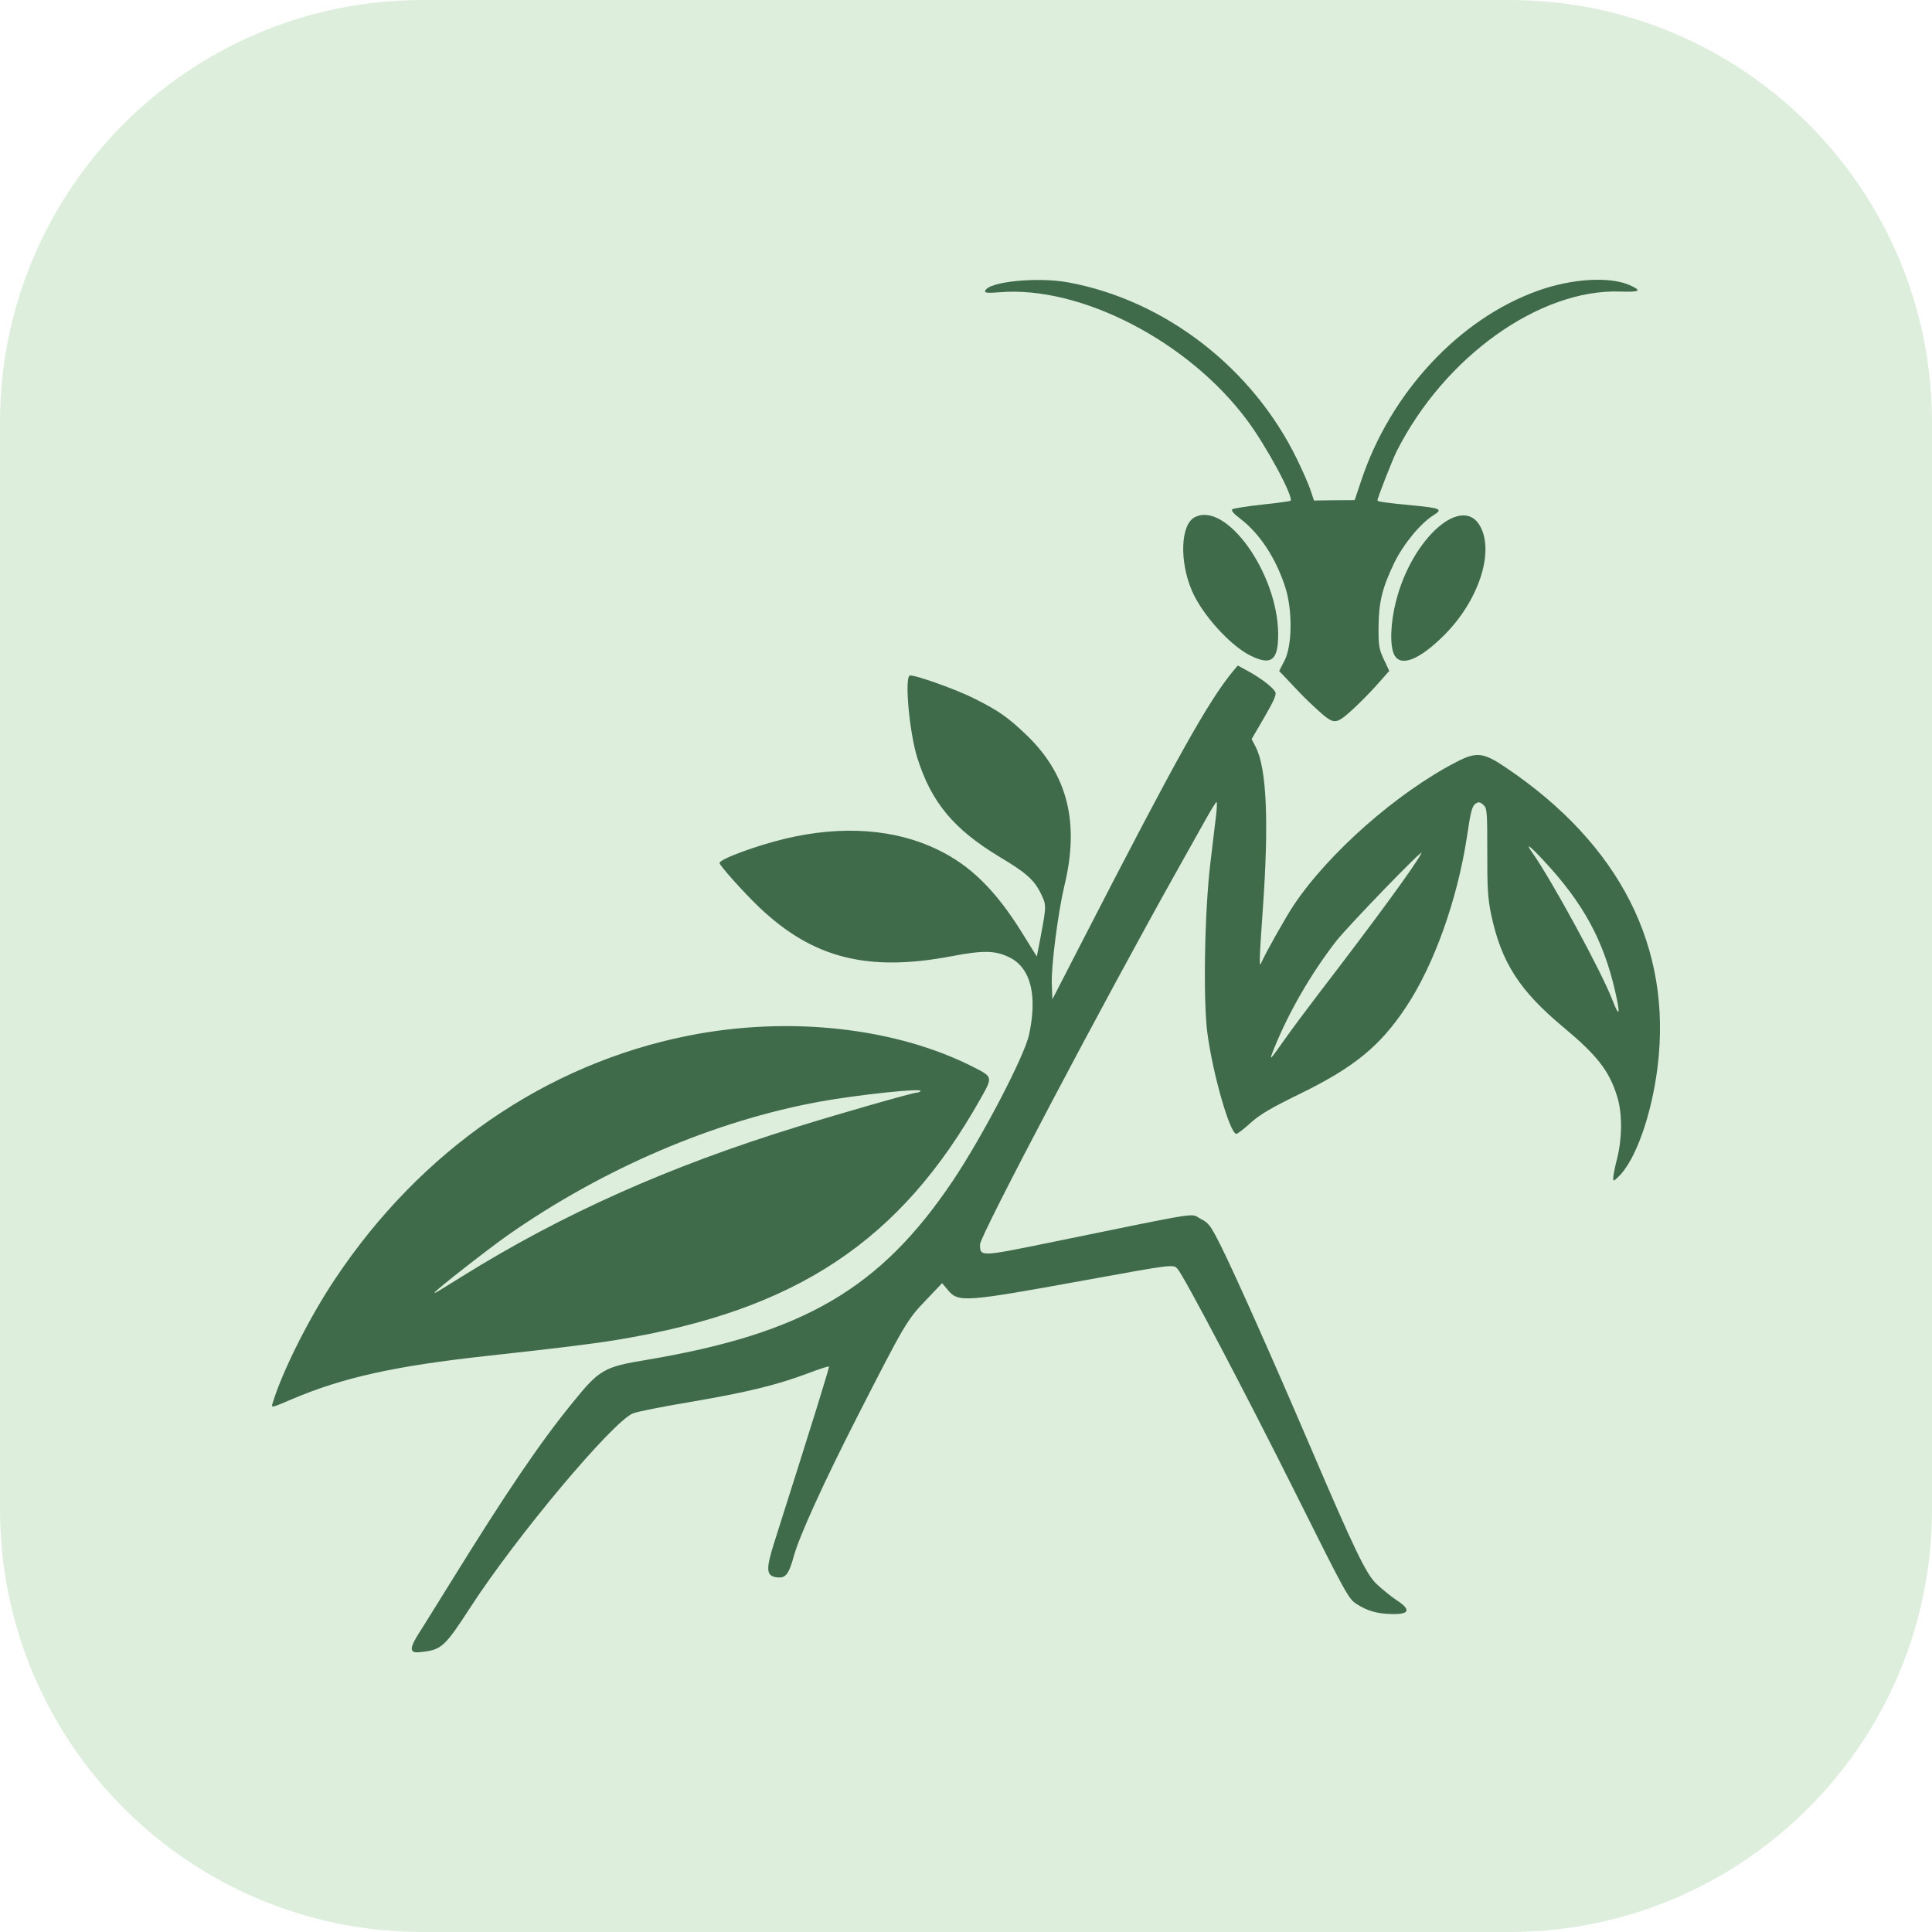
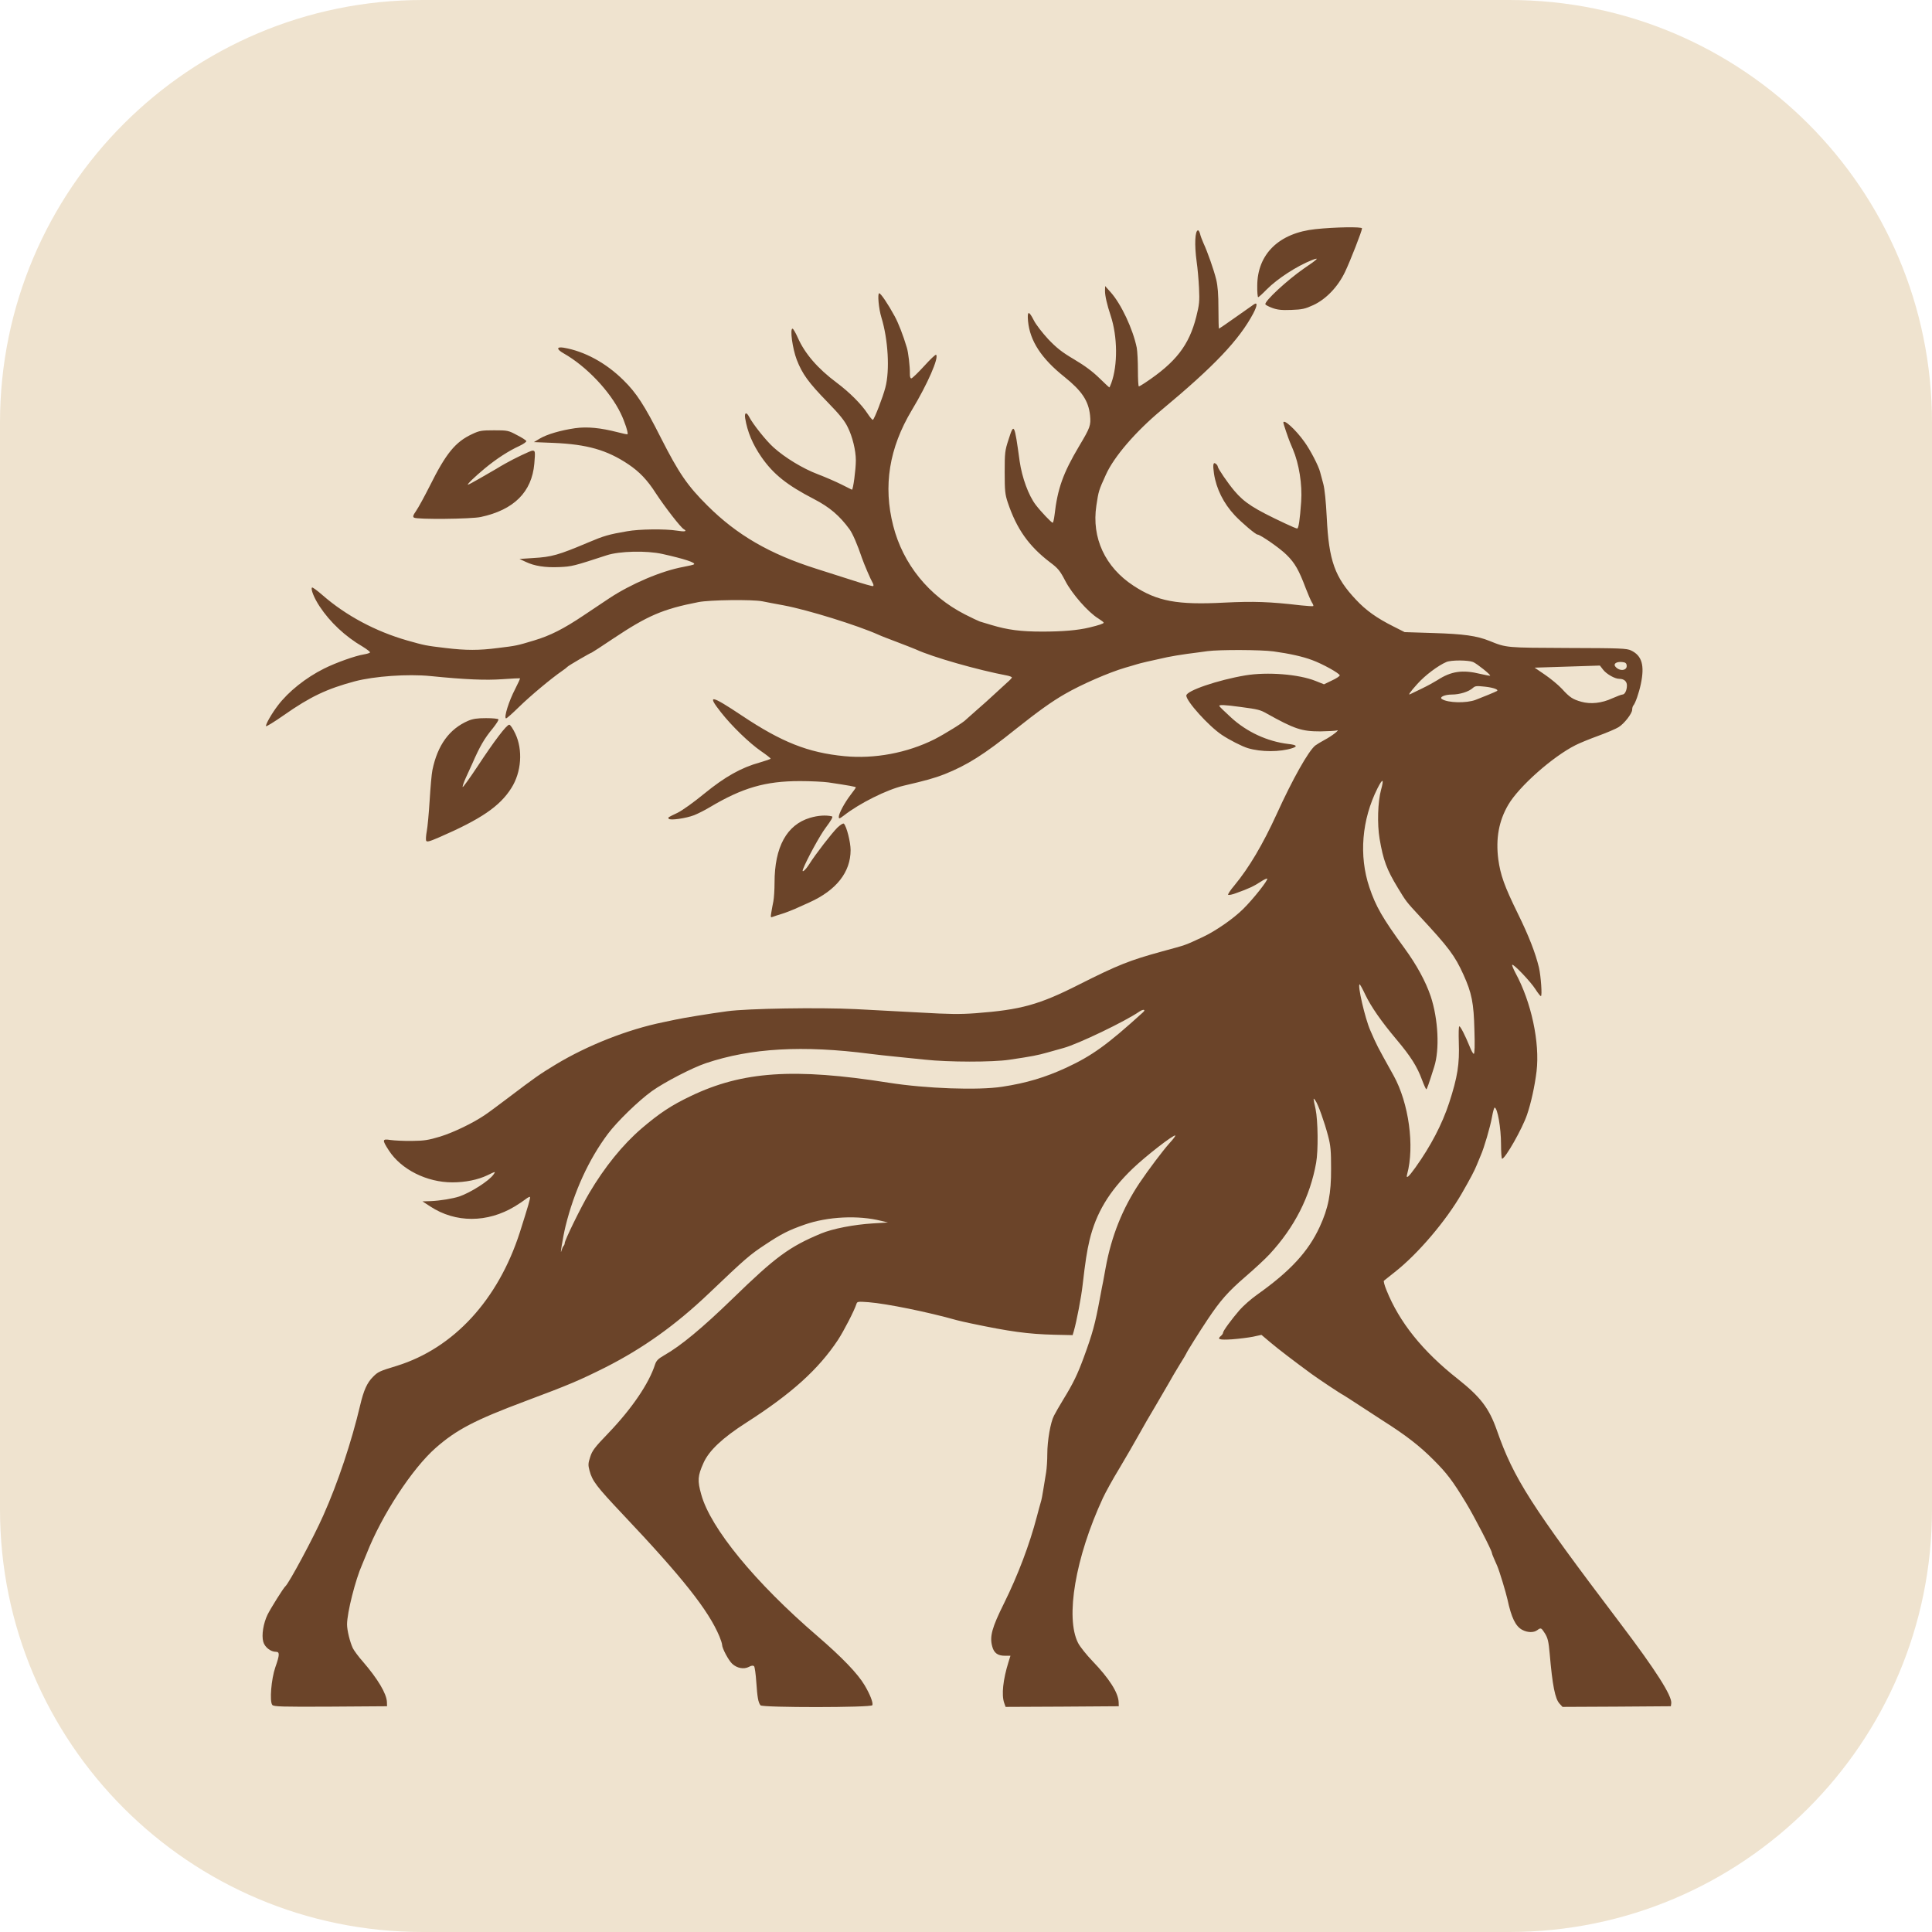
<svg xmlns="http://www.w3.org/2000/svg" viewBox="0 0 512 512">
-   <rect width="512" height="512" rx="112" fill="#DDEEDD" />
-   <path transform="translate(72 72) scale(3.68)" fill="#3F6B4A" fill-rule="evenodd" d="M10.10 99.24C10.04 99.09 10.19 98.72 10.47 98.26C10.73 97.86 11.81 96.12 12.87 94.41C16.93 87.85 19.31 84.34 21.69 81.42C23.61 79.05 23.93 78.87 27.02 78.36C38.31 76.46 43.84 73.23 49.05 65.47C51.17 62.31 54.20 56.51 54.54 54.95C55.15 52.13 54.67 50.17 53.17 49.40C52.15 48.88 51.27 48.85 48.94 49.30C42.92 50.44 38.98 49.44 35.14 45.80C34.06 44.78 32.25 42.76 32.25 42.58C32.25 42.31 34.92 41.32 36.99 40.83C41.11 39.85 44.93 40.13 48.02 41.65C50.33 42.78 52.11 44.53 53.97 47.50L55.10 49.32L55.35 48.03C55.80 45.63 55.80 45.62 55.39 44.78C54.91 43.80 54.33 43.28 52.43 42.15C49.11 40.15 47.50 38.21 46.49 35.00C45.93 33.21 45.57 29.32 45.94 29.09C46.15 28.96 49.29 30.07 50.64 30.76C52.37 31.63 53.01 32.08 54.34 33.35C57.31 36.19 58.19 39.66 57.09 44.20C56.63 46.13 56.12 50.05 56.18 51.34L56.22 52.40L58.33 48.30C65.19 34.96 67.40 31.01 69.22 28.78L69.57 28.36L70.32 28.77C71.24 29.27 72.09 29.93 72.27 30.26C72.37 30.45 72.19 30.87 71.49 32.08L70.57 33.66L70.87 34.24C71.66 35.79 71.82 39.69 71.37 45.97C71.25 47.64 71.15 49.23 71.16 49.50C71.16 49.99 71.17 49.99 71.32 49.65C71.64 48.94 73.05 46.44 73.60 45.62C76.11 41.86 81.04 37.52 85.29 35.32C86.75 34.56 87.25 34.61 88.85 35.69C97.10 41.24 100.87 48.67 99.80 57.29C99.37 60.77 98.19 64.05 96.97 65.19C96.62 65.52 96.61 65.52 96.61 65.25C96.61 65.10 96.73 64.47 96.89 63.86C97.26 62.39 97.27 60.59 96.89 59.39C96.32 57.55 95.46 56.45 93.07 54.45C89.84 51.77 88.54 49.73 87.81 46.25C87.58 45.14 87.53 44.36 87.54 41.78C87.54 38.82 87.52 38.63 87.25 38.39C87.04 38.20 86.91 38.17 86.74 38.28C86.45 38.46 86.36 38.76 86.08 40.66C85.39 45.21 83.71 49.92 81.68 52.97C79.82 55.77 77.95 57.30 74.04 59.21C71.93 60.24 71.17 60.69 70.48 61.31C70.01 61.74 69.55 62.09 69.47 62.09C69.01 62.09 67.77 57.78 67.38 54.81C67.07 52.43 67.18 46.04 67.60 42.57C67.76 41.21 67.95 39.67 68.01 39.14C68.07 38.62 68.09 38.19 68.04 38.19C68.00 38.19 67.65 38.75 67.27 39.43C66.89 40.11 66.01 41.68 65.31 42.93C59.97 52.44 51.01 69.42 51.01 70.05C51.01 70.94 51.02 70.94 55.87 69.95C67.42 67.59 66.09 67.80 66.90 68.21C67.49 68.51 67.60 68.65 68.42 70.29C69.48 72.44 72.10 78.32 74.78 84.58C77.94 91.97 78.80 93.76 79.54 94.48C79.94 94.86 80.59 95.39 80.98 95.65C82.04 96.34 81.97 96.68 80.76 96.67C79.64 96.66 78.90 96.45 78.12 95.94C77.55 95.58 77.34 95.19 73.78 88.06C70.21 80.91 65.71 72.35 65.24 71.82C64.93 71.47 64.99 71.46 58.57 72.63C49.88 74.21 49.44 74.24 48.69 73.33L48.28 72.84L47.09 74.09C45.76 75.48 45.59 75.76 42.19 82.42C39.74 87.22 37.99 91.07 37.60 92.50C37.25 93.78 37.02 94.09 36.43 94.03C35.60 93.95 35.56 93.50 36.20 91.49C39.07 82.45 40.18 78.89 40.13 78.84C40.10 78.81 39.41 79.03 38.60 79.34C36.36 80.18 34.22 80.70 30.18 81.39C28.15 81.73 26.28 82.10 26.01 82.22C24.53 82.84 17.60 91.10 14.30 96.20C12.50 98.98 12.23 99.23 10.89 99.39C10.32 99.46 10.17 99.43 10.10 99.24ZM0.08 81.44C0.79 79.13 2.71 75.32 4.55 72.56C10.74 63.27 19.73 57.07 29.99 55.02C37.27 53.57 44.99 54.43 50.62 57.32C51.92 57.99 51.93 58.00 51.05 59.55C45.28 69.83 37.75 74.82 24.82 76.93C23.13 77.21 20.62 77.52 15.49 78.08C8.85 78.81 5.15 79.63 1.47 81.19C-0.07 81.85 -0.05 81.85 0.08 81.44ZM13.72 72.35C20.91 67.87 28.58 64.44 37.75 61.61C40.99 60.60 46.18 59.12 46.45 59.12C46.56 59.12 46.69 59.07 46.73 59.00C46.87 58.78 42.21 59.27 39.46 59.77C31.86 61.16 23.90 64.57 17.04 69.36C15.64 70.34 11.74 73.39 11.74 73.51C11.74 73.58 11.69 73.61 13.72 72.35ZM72.99 55.23C73.48 54.53 74.60 53.04 75.46 51.91C79.53 46.61 82.36 42.74 82.80 41.87C83.04 41.40 77.52 47.11 76.64 48.23C74.87 50.52 73.27 53.27 72.21 55.88C71.79 56.93 71.80 56.91 72.99 55.23ZM96.74 51.79C95.90 48.13 94.42 45.43 91.62 42.43C90.56 41.29 90.24 41.07 90.79 41.85C92.18 43.82 95.77 50.41 96.55 52.45C97.07 53.79 97.14 53.52 96.74 51.79ZM75.43 31.66C74.98 31.26 74.30 30.61 73.93 30.21C73.56 29.81 73.09 29.33 72.90 29.12L72.55 28.76L72.94 28.00C73.49 26.94 73.52 24.42 73.01 22.78C72.35 20.69 71.18 18.89 69.79 17.82C69.22 17.38 69.06 17.18 69.20 17.10C69.31 17.04 70.27 16.89 71.35 16.77C72.42 16.66 73.33 16.53 73.37 16.50C73.62 16.25 71.63 12.55 70.23 10.68C66.01 5.01 58.26 1.00 52.43 1.48C51.56 1.55 51.33 1.53 51.38 1.38C51.59 0.72 55.12 0.36 57.36 0.77C64.32 2.05 70.64 6.93 73.83 13.49C74.22 14.28 74.65 15.27 74.80 15.70L75.06 16.48L76.53 16.46L77.99 16.45L78.46 15.05C80.55 8.74 85.51 3.40 91.16 1.38C93.63 0.49 96.34 0.33 97.80 0.97C98.70 1.37 98.54 1.48 97.12 1.43C91.30 1.23 84.45 6.13 81.01 12.94C80.70 13.57 79.63 16.29 79.63 16.47C79.63 16.56 80.19 16.64 82.17 16.83C84.17 17.02 84.36 17.11 83.69 17.52C82.73 18.12 81.51 19.60 80.84 20.97C79.97 22.78 79.72 23.81 79.71 25.60C79.70 26.93 79.74 27.17 80.09 27.92L80.48 28.75L79.78 29.54C78.94 30.51 77.57 31.84 77.09 32.16C76.55 32.52 76.30 32.45 75.43 31.66ZM70.47 27.64C69.02 26.92 66.99 24.67 66.27 22.98C65.36 20.86 65.45 18.23 66.46 17.69C68.70 16.49 72.42 21.66 72.48 26.03C72.50 28.00 72.00 28.40 70.47 27.64ZM80.84 27.59C80.51 26.95 80.56 25.30 80.97 23.72C82.12 19.16 85.80 15.95 87.06 18.39C88.04 20.29 86.88 23.73 84.44 26.17C82.65 27.96 81.30 28.49 80.84 27.59Z" />
+   <rect width="512" height="512" rx="112" fill="#EFE3CF" />
+   <path transform="translate(-10.20 3.35) scale(0.34752)" fill="#6B4429" fill-rule="evenodd" d="M237.0 1290.5C234.8 1287.9 236.2 1270.8 239.3 1261.8C242.7 1252.2 242.7 1250.0 239.8 1250.0C235.7 1250.0 231.2 1246.4 230.1 1242.3C228.7 1237.2 230.2 1228.2 233.4 1221.6C235.8 1216.8 245.6 1201.1 247.0 1200.0C249.7 1197.7 268.6 1162.6 275.9 1146.0C287.0 1121.2 297.5 1089.6 304.0 1062.0C306.7 1050.5 309.3 1044.8 313.8 1040.3C317.6 1036.5 318.5 1036.0 332.0 1031.9C375.4 1018.4 409.2 981.6 425.8 930.0C432.2 909.8 434.0 903.7 433.5 903.1C433.2 902.9 431.7 903.6 430.2 904.8C428.7 906.0 425.0 908.5 422.0 910.3C401.0 923.0 376.7 923.0 357.5 910.4L351.5 906.5L358.0 906.3C365.0 906.0 374.6 904.4 379.5 902.8C388.3 899.8 402.4 890.8 405.7 886.0C407.5 883.5 407.4 883.5 401.0 886.6C393.9 890.0 384.3 892.0 374.3 892.0C354.8 892.0 335.3 882.2 325.9 867.7C320.6 859.5 320.7 858.7 327.2 859.7C330.1 860.1 337.5 860.5 343.5 860.4C352.9 860.3 356.0 859.8 365.0 857.1C375.3 853.9 390.0 846.8 399.0 840.7C401.5 839.1 409.5 833.1 416.8 827.6C437.9 811.6 440.8 809.6 453.0 802.2C477.1 787.6 508.0 775.4 535.0 769.9C538.0 769.3 542.3 768.4 544.5 767.9C549.9 766.7 569.9 763.4 584.0 761.5C599.2 759.4 653.8 758.5 682.0 759.9C693.8 760.5 715.9 761.7 731.0 762.5C753.4 763.8 761.3 763.9 773.5 763.0C807.8 760.4 821.8 756.6 852.5 741.0C881.9 726.2 890.7 722.7 915.5 715.9C934.9 710.6 932.1 711.6 946.6 704.9C956.4 700.3 970.0 690.9 977.5 683.4C985.1 675.9 996.6 661.3 995.7 660.4C995.4 660.1 993.2 661.1 990.8 662.7C985.6 666.1 981.7 668.0 971.8 671.5C969.3 672.5 966.6 673.0 966.0 672.8C965.3 672.6 967.5 669.3 970.8 665.4C981.8 652.1 992.3 634.4 1003.0 611.0C1015.1 584.4 1027.0 563.3 1032.3 558.9C1033.5 558.0 1036.8 556.0 1039.6 554.5C1045.1 551.6 1051.7 546.4 1048.7 547.4C1047.7 547.7 1042.1 548.0 1036.2 548.1C1021.9 548.1 1016.5 546.3 995.0 534.3C990.4 531.7 988.5 531.2 975.6 529.5C963.2 527.8 958.7 527.6 959.2 528.8C959.4 529.3 963.3 533.1 967.9 537.3C980.0 548.5 995.8 555.8 1011.8 557.7C1018.2 558.4 1019.1 559.5 1014.8 560.9C1005.4 563.9 991.1 563.9 981.0 560.9C976.6 559.6 966.8 554.6 961.0 550.7C950.9 543.9 934.0 525.1 934.0 520.8C934.0 517.1 958.2 508.9 979.0 505.4C995.9 502.6 1019.7 504.5 1032.5 509.6L1039.0 512.2L1045.0 509.3C1048.3 507.8 1051.0 506.0 1051.0 505.4C1051.0 503.9 1037.9 496.6 1029.9 493.7C1022.7 491.0 1012.8 488.8 1000.5 487.1C990.8 485.8 959.4 485.7 950.2 486.9C946.5 487.4 939.5 488.4 934.5 489.0C929.5 489.7 922.8 490.8 919.5 491.5C906.9 494.2 898.4 496.2 896.0 497.0C894.6 497.4 890.8 498.6 887.5 499.5C874.9 503.2 854.2 512.2 841.4 519.6C831.3 525.4 821.0 532.8 804.0 546.3C779.6 565.9 766.8 573.9 749.5 580.8C742.0 583.7 735.7 585.5 718.5 589.5C705.7 592.5 684.8 602.9 672.8 612.3C669.5 614.8 669.0 614.9 669.0 613.3C669.0 610.7 673.4 602.5 678.0 596.5C680.2 593.7 682.0 591.1 682.0 590.8C682.0 590.3 676.4 589.3 661.0 587.0C657.4 586.5 647.7 586.0 639.4 586.0C613.0 586.0 595.5 591.1 570.5 606.0C567.2 608.0 561.9 610.7 558.7 612.0C552.5 614.4 540.2 616.2 539.3 614.7C538.7 613.6 538.3 613.9 546.0 610.2C549.7 608.4 558.6 602.0 566.5 595.5C582.2 582.7 594.6 575.7 608.8 571.8C613.3 570.5 617.0 569.2 617.0 568.9C617.0 568.5 613.7 565.9 609.6 563.1C600.8 557.0 587.5 544.2 579.1 533.5C568.2 519.7 571.3 520.2 595.0 536.0C625.4 556.3 645.5 564.3 673.3 567.0C696.2 569.2 721.0 564.6 742.0 554.1C749.6 550.2 764.4 541.1 766.0 539.1C766.3 538.8 769.9 535.6 774.0 532.0C778.1 528.5 784.2 523.0 787.5 519.9C790.8 516.8 795.2 512.8 797.2 511.0C799.3 509.2 801.0 507.4 801.0 507.0C801.0 506.6 799.5 506.0 797.8 505.6C774.9 501.3 740.3 491.4 727.8 485.6C726.0 484.8 719.5 482.3 713.5 480.0C707.5 477.7 701.1 475.3 699.5 474.5C683.2 467.2 645.6 455.5 627.0 452.0C620.7 450.8 613.3 449.5 610.7 448.9C603.0 447.4 570.6 447.8 562.0 449.5C534.8 454.8 523.3 459.8 497.3 477.1C488.4 483.1 480.8 488.0 480.6 488.0C479.9 488.0 462.5 498.1 462.0 498.9C461.7 499.3 459.9 500.7 458.0 502.0C449.7 507.7 433.8 521.0 425.2 529.4C420.1 534.4 415.6 538.4 415.2 538.2C413.5 537.4 417.4 525.0 422.2 515.8C424.4 511.5 426.1 507.8 425.9 507.6C425.7 507.5 419.6 507.8 412.5 508.3C399.7 509.2 384.4 508.6 357.5 505.9C340.2 504.2 314.9 506.0 300.0 509.9C278.7 515.6 266.0 521.6 246.0 535.6C238.6 540.8 232.4 544.6 232.2 544.1C231.8 542.8 236.6 534.4 241.2 528.4C249.3 517.7 262.5 507.2 276.5 500.2C285.5 495.7 300.4 490.4 306.8 489.4C309.1 489.0 311.3 488.4 311.5 487.9C311.8 487.5 309.2 485.5 305.8 483.4C292.6 475.7 281.0 464.8 273.1 452.8C268.9 446.5 266.1 439.5 267.3 438.4C267.6 438.0 271.3 440.7 275.4 444.3C293.2 459.8 315.8 471.9 340.0 478.8C353.1 482.5 353.8 482.7 369.0 484.5C384.8 486.4 394.5 486.4 409.2 484.5C423.1 482.8 423.6 482.7 436.5 478.8C448.9 475.1 459.0 470.0 474.5 459.6C481.1 455.2 489.8 449.4 493.8 446.7C510.4 435.7 533.5 425.8 550.3 422.7C554.6 421.9 558.4 421.0 558.6 420.7C560.0 419.4 551.1 416.5 534.5 412.8C522.3 410.1 501.7 410.6 492.0 413.8C466.9 422.0 465.4 422.4 456.0 422.8C445.1 423.3 436.9 422.0 430.2 418.8L425.5 416.6L436.0 415.9C450.1 415.1 455.3 413.6 478.0 404.0C489.8 399.0 493.5 397.9 507.5 395.5C516.7 393.8 536.8 393.6 545.4 395.0C551.5 396.0 553.7 395.6 550.8 393.9C548.4 392.6 536.3 376.9 529.6 366.7C523.1 356.5 517.0 350.1 508.5 344.4C492.2 333.5 477.1 329.2 451.5 328.1L436.5 327.5L441.0 324.8C446.6 321.5 456.9 318.5 467.9 316.9C477.2 315.6 487.3 316.6 500.5 320.0C504.3 321.0 507.6 321.7 507.9 321.5C508.6 320.7 505.7 311.7 502.7 305.6C494.5 288.6 476.5 269.7 459.3 259.9C453.6 256.7 453.6 254.6 459.2 255.5C475.1 258.2 491.5 267.1 504.8 280.3C514.6 289.9 520.8 299.4 533.3 324.2C547.1 351.3 553.5 360.7 568.9 376.0C591.3 398.3 616.2 412.8 651.9 424.1C658.9 426.3 671.2 430.3 679.5 432.9C687.8 435.6 694.8 437.6 695.2 437.3C695.6 437.1 695.5 436.1 695.0 435.2C693.2 432.1 688.3 420.6 686.7 416.0C683.3 405.9 679.6 397.3 677.2 394.0C669.6 383.6 662.0 377.1 650.0 370.9C629.5 360.3 619.1 352.0 610.0 338.9C603.3 329.2 599.3 319.7 597.6 309.3C596.9 304.9 598.6 304.3 600.6 308.2C603.5 313.8 613.5 326.4 619.2 331.5C627.8 339.3 641.6 347.7 653.0 352.0C658.8 354.2 666.8 357.7 670.8 359.7C674.9 361.8 678.5 363.6 679.0 363.8C679.9 364.1 682.0 348.4 682.0 341.4C682.0 333.9 679.4 323.2 675.8 316.1C673.5 311.3 669.6 306.4 660.5 297.1C645.9 282.1 641.1 275.5 636.9 264.6C633.7 256.2 631.6 241.0 633.7 241.0C634.3 241.0 636.1 244.2 637.8 248.0C643.1 260.0 652.9 271.4 667.4 282.2C677.3 289.6 686.4 298.8 690.9 305.7C692.8 308.6 694.6 310.7 695.0 310.5C696.2 309.8 702.7 293.0 704.5 285.9C708.0 272.8 706.6 249.1 701.5 232.5C699.4 225.7 698.4 214.0 699.8 214.0C701.0 214.0 706.5 222.1 711.6 231.5C714.5 236.8 718.1 246.1 720.9 255.5C722.0 259.1 723.3 269.8 723.2 275.2C723.1 277.5 723.6 279.0 724.3 278.9C725.0 278.9 729.3 274.7 734.0 269.6C738.7 264.4 742.8 260.5 743.2 260.9C745.5 263.0 736.7 283.2 724.7 303.1C707.4 332.0 702.7 360.9 710.5 391.3C717.9 420.4 737.6 444.8 765.2 458.9C770.3 461.5 775.4 463.9 776.5 464.3C777.6 464.6 781.6 465.8 785.5 467.0C797.8 470.7 807.8 472.0 824.2 472.0C839.7 472.0 851.3 471.0 860.0 468.9C867.5 467.1 871.0 465.9 871.0 465.2C871.0 464.8 869.1 463.4 866.9 462.0C859.2 457.3 846.9 443.3 841.8 433.5C837.7 425.6 836.3 423.8 830.0 419.1C813.8 406.7 804.6 393.7 797.8 373.4C795.8 367.4 795.5 364.5 795.5 350.5C795.5 335.6 795.7 333.9 798.4 325.7C802.6 312.5 802.9 312.9 806.9 342.0C808.7 354.6 813.7 368.2 819.2 375.4C823.1 380.5 831.2 389.0 832.1 389.0C832.5 389.0 833.1 386.4 833.5 383.2C835.8 363.0 840.0 351.2 852.3 330.5C860.8 316.3 861.3 314.7 860.6 307.1C859.4 296.0 854.4 288.5 841.1 277.8C823.5 263.8 814.7 250.3 813.3 235.2C812.6 227.3 813.9 227.1 817.7 234.6C819.2 237.7 824.2 244.1 828.6 248.9C835.2 255.8 839.1 258.9 848.6 264.5C856.7 269.3 862.7 273.8 867.8 278.8C871.9 282.8 875.3 286.0 875.4 285.8C875.6 285.6 876.1 284.1 876.8 282.5C881.8 268.8 881.6 247.0 876.3 231.0C873.5 222.6 872.0 215.9 872.0 212.2L872.1 208.5L876.3 213.2C884.3 222.1 893.3 241.3 896.2 255.5C896.7 258.2 897.1 266.0 897.1 272.8C897.1 279.5 897.4 285.0 897.8 285.0C898.2 285.0 900.3 283.8 902.5 282.3C926.0 266.7 936.1 253.7 941.6 231.9C943.9 222.7 944.2 220.2 943.7 210.0C943.4 203.7 942.6 194.7 941.9 190.0C940.1 176.9 940.6 166.0 943.0 166.0C943.4 166.0 944.1 167.2 944.5 168.7C944.8 170.2 946.0 173.3 947.0 175.6C950.3 182.7 955.0 196.2 956.8 203.5C958.0 208.6 958.5 214.7 958.5 225.8C958.5 234.1 958.7 241.0 958.9 241.0C959.1 241.0 964.8 237.1 971.7 232.2C978.5 227.4 984.7 223.1 985.5 222.5C988.4 220.5 988.2 223.3 985.1 229.3C974.3 249.6 955.4 269.5 915.0 303.1C895.3 319.5 878.8 338.7 872.7 352.3C867.2 364.4 867.1 364.7 865.4 376.0C861.7 400.5 872.1 422.9 893.7 437.0C911.8 448.9 927.1 451.8 963.0 449.9C985.4 448.8 997.6 449.2 1021.4 452.0C1026.3 452.5 1030.5 452.8 1030.8 452.5C1031.1 452.3 1030.6 451.0 1029.8 449.8C1029.0 448.5 1026.9 443.7 1025.1 439.0C1019.9 425.2 1016.9 419.8 1010.5 413.5C1005.8 408.7 990.4 398.0 988.3 398.0C986.9 398.0 976.5 389.2 971.0 383.4C962.4 374.2 956.9 363.2 955.1 351.5C954.1 344.6 954.5 342.4 956.6 344.1C957.4 344.7 958.0 345.7 958.0 346.2C958.0 347.5 965.6 358.7 970.6 364.6C978.3 373.7 985.4 378.3 1009.5 389.6C1013.9 391.7 1018.0 393.4 1018.5 393.4C1019.6 393.5 1020.6 387.1 1021.6 372.8C1022.5 359.9 1020.0 344.1 1015.3 333.0C1014.5 331.1 1013.4 328.6 1013.0 327.5C1011.7 324.4 1008.0 313.4 1008.0 312.7C1008.0 309.4 1017.5 318.0 1024.2 327.5C1028.7 333.7 1034.9 345.8 1036.0 350.2C1036.5 352.0 1037.6 356.2 1038.5 359.5C1039.5 363.2 1040.5 372.9 1041.1 385.0C1042.7 417.9 1047.2 430.6 1063.6 447.9C1071.0 455.8 1079.2 461.7 1092.0 468.1L1100.5 472.4L1122.5 473.1C1145.5 473.8 1155.5 475.2 1165.2 479.1C1178.3 484.4 1177.7 484.3 1225.0 484.5C1265.2 484.6 1269.9 484.8 1273.2 486.4C1281.5 490.4 1283.6 497.8 1280.6 512.0C1279.2 518.7 1276.4 526.8 1274.8 528.5C1274.4 529.0 1274.0 530.4 1274.0 531.6C1274.0 534.4 1267.9 542.3 1263.6 544.9C1261.7 546.1 1254.7 549.1 1248.1 551.5C1241.5 553.9 1233.7 557.1 1230.8 558.6C1213.3 567.4 1187.6 590.2 1179.5 604.1C1172.3 616.4 1169.9 629.8 1171.9 645.6C1173.6 657.8 1176.5 666.0 1186.9 687.2C1195.3 704.3 1200.2 717.0 1202.9 728.1C1204.4 734.6 1205.5 750.0 1204.4 750.0C1203.9 749.9 1202.0 747.5 1200.1 744.5C1196.5 738.9 1183.5 725.2 1182.5 726.1C1182.2 726.4 1183.4 729.2 1185.0 732.3C1197.1 754.5 1203.7 785.4 1201.1 807.3C1199.7 818.7 1196.9 831.5 1193.8 840.5C1190.3 850.9 1177.2 874.0 1174.8 874.0C1174.4 874.0 1174.0 869.1 1174.0 863.1C1174.0 850.6 1171.3 835.0 1169.1 835.0C1168.7 835.0 1167.8 838.3 1167.1 842.2C1165.8 849.6 1161.0 866.0 1158.5 871.5C1157.8 873.1 1156.4 876.5 1155.4 879.0C1153.8 883.0 1150.5 889.3 1144.1 900.4C1132.1 921.3 1110.6 946.6 1093.0 960.4C1088.9 963.7 1085.2 966.6 1084.7 967.0C1084.3 967.3 1085.1 970.5 1086.6 974.1C1096.4 998.6 1114.2 1020.8 1141.0 1041.9C1158.4 1055.7 1164.9 1064.2 1170.8 1081.0C1183.7 1117.9 1196.7 1138.2 1265.1 1228.5C1292.0 1264.0 1304.6 1283.8 1303.8 1289.3L1303.5 1291.5L1262.2 1291.8L1220.9 1292.0L1218.7 1289.6C1215.2 1285.9 1213.2 1275.7 1211.1 1251.3C1210.3 1242.1 1209.6 1239.4 1207.5 1236.0C1204.7 1231.6 1204.4 1231.4 1201.6 1233.5C1198.9 1235.5 1194.2 1235.4 1190.1 1233.2C1185.1 1230.5 1181.9 1224.0 1178.9 1210.0C1177.7 1204.6 1172.8 1188.4 1171.1 1184.5C1170.6 1183.4 1169.5 1180.9 1168.6 1178.8C1167.7 1176.8 1167.0 1174.9 1167.0 1174.5C1167.0 1172.7 1153.4 1146.4 1147.3 1136.4C1137.0 1119.4 1132.6 1113.7 1122.6 1103.7C1112.0 1093.0 1101.2 1084.7 1084.0 1073.8C1081.0 1071.9 1073.1 1066.7 1066.5 1062.4C1059.9 1058.1 1054.1 1054.3 1053.6 1054.1C1052.1 1053.5 1035.0 1042.1 1029.5 1038.1C1016.0 1028.2 1004.6 1019.5 998.3 1014.2L991.3 1008.3L984.9 1009.7C981.4 1010.4 974.1 1011.3 968.8 1011.7C959.0 1012.3 957.2 1011.7 960.5 1009.0C961.3 1008.3 962.0 1007.3 962.0 1006.7C962.0 1005.3 968.4 996.6 974.6 989.4C977.5 986.1 983.6 980.7 988.2 977.5C1013.4 959.6 1027.0 944.8 1035.7 926.0C1042.3 911.7 1044.5 900.5 1044.4 881.5C1044.4 868.0 1044.1 864.1 1042.1 856.5C1039.3 845.9 1034.6 832.7 1032.5 829.7C1030.6 827.0 1030.6 827.2 1032.6 836.2C1034.4 844.9 1034.7 867.7 1033.0 877.1C1028.4 902.9 1016.5 926.3 997.5 946.8C994.4 950.2 986.1 957.9 979.1 963.9C965.7 975.5 960.0 982.0 950.3 996.5C944.0 1005.9 934.0 1021.9 934.0 1022.5C934.0 1022.7 931.7 1026.6 928.8 1031.2C926.0 1035.8 922.3 1042.0 920.7 1045.0C919.0 1048.0 914.4 1055.9 910.5 1062.5C906.5 1069.1 900.7 1079.2 897.5 1085.0C894.3 1090.8 887.7 1102.1 882.9 1110.2C878.0 1118.2 872.4 1128.4 870.4 1132.7C849.4 1178.0 841.6 1224.0 851.5 1243.3C853.0 1246.2 857.9 1252.3 862.4 1257.0C875.2 1270.3 882.0 1281.0 882.4 1288.2L882.5 1291.5L839.4 1291.8L796.2 1292.0L795.1 1288.9C793.0 1282.8 794.2 1271.3 798.4 1257.8L799.9 1253.0L795.7 1253.0C790.2 1253.0 787.3 1250.9 786.0 1245.9C783.9 1238.3 785.8 1231.5 795.0 1213.0C805.6 1191.6 814.5 1168.1 820.0 1147.0C821.2 1142.3 822.6 1137.4 823.0 1136.0C823.5 1134.6 824.4 1130.1 825.0 1126.0C825.7 1121.9 826.6 1116.1 827.1 1113.1C827.6 1110.1 828.0 1103.8 828.0 1099.1C828.0 1089.2 830.4 1075.0 833.1 1069.9C834.1 1067.9 837.3 1062.3 840.3 1057.4C847.8 1045.2 851.1 1038.3 855.8 1025.5C862.5 1007.3 864.5 999.8 868.0 981.0C869.2 974.7 870.3 968.6 870.6 967.5C870.8 966.4 871.7 961.7 872.5 957.1C876.9 933.0 885.4 911.8 898.3 892.5C905.1 882.4 916.1 867.8 921.2 862.1C923.9 859.2 925.9 856.5 925.6 856.3C924.6 855.2 903.0 872.0 893.1 881.5C875.1 898.8 865.2 915.4 860.2 936.1C858.2 944.6 857.0 952.3 854.9 970.5C853.9 979.5 850.4 997.8 848.2 1005.5L847.3 1008.5L833.4 1008.2C813.2 1007.7 799.4 1005.8 769.5 999.5C765.6 998.7 760.9 997.6 759.0 997.1C736.7 990.8 705.5 984.5 691.8 983.4C683.8 982.8 683.0 982.9 682.5 984.6C680.9 989.7 672.9 1005.2 668.4 1012.1C653.5 1034.6 633.0 1053.1 598.5 1075.2C580.4 1086.8 570.0 1096.5 565.8 1106.0C561.4 1115.8 561.1 1119.4 564.1 1130.0C571.1 1155.6 605.2 1197.2 652.7 1238.0C671.6 1254.3 683.5 1266.7 688.7 1275.5C692.8 1282.4 695.3 1288.8 694.6 1290.7C693.8 1292.6 610.7 1292.6 609.3 1290.8C607.5 1288.5 606.9 1284.7 606.1 1273.3C605.7 1267.1 604.9 1261.5 604.4 1261.0C603.7 1260.3 602.4 1260.4 600.4 1261.5C596.6 1263.5 591.3 1262.5 587.7 1259.1C584.9 1256.5 580.0 1247.3 580.0 1244.6C580.0 1243.8 579.1 1241.0 578.0 1238.3C569.6 1218.3 549.9 1193.4 504.2 1145.1C484.1 1123.8 481.0 1119.7 478.9 1111.8C477.8 1107.7 477.8 1106.3 479.4 1101.5C480.9 1096.6 482.8 1094.1 493.5 1083.0C511.2 1064.5 524.3 1045.3 528.9 1030.8C529.9 1027.9 531.3 1026.5 535.8 1023.9C548.5 1016.7 564.8 1003.2 588.3 980.4C620.9 948.7 631.3 941.1 655.5 931.0C664.4 927.3 680.5 924.2 695.0 923.3L706.5 922.6L701.5 921.4C683.8 916.9 660.5 918.1 643.0 924.2C630.7 928.5 625.2 931.3 613.0 939.4C601.0 947.3 597.9 950.0 570.0 976.6C544.6 1000.8 519.8 1018.5 491.0 1033.1C471.2 1043.0 463.5 1046.3 429.8 1058.9C391.6 1073.2 377.4 1080.6 361.6 1094.5C343.7 1110.2 320.4 1145.9 309.0 1175.0C307.8 1178.0 306.2 1181.8 305.5 1183.5C300.4 1194.9 294.0 1220.2 294.0 1229.1C294.0 1233.6 296.2 1242.5 298.4 1247.2C299.3 1249.0 302.7 1253.7 306.1 1257.5C317.4 1270.6 324.1 1281.8 324.4 1288.2L324.5 1291.5L281.4 1291.8C244.0 1292.0 238.1 1291.8 237.0 1290.5ZM459.1 940.5C459.6 940.0 460.0 939.0 460.0 938.3C460.0 936.1 472.4 910.8 478.6 900.3C490.4 880.3 504.2 863.3 518.6 850.9C532.2 839.3 541.2 833.3 556.1 826.2C595.5 807.3 634.8 804.6 707.0 816.0C735.4 820.5 775.2 821.9 793.5 819.1C812.0 816.3 826.3 812.0 842.4 804.6C862.2 795.4 873.7 787.1 900.9 762.4C903.4 760.2 901.3 759.7 898.3 761.7C887.9 769.0 851.5 786.5 840.5 789.5C837.8 790.3 832.1 791.9 828.0 793.0C820.5 795.1 816.6 795.9 799.0 798.5C786.4 800.4 752.6 800.4 734.5 798.4C726.8 797.6 716.2 796.5 711.0 796.0C705.8 795.5 697.7 794.6 693.0 794.0C641.4 787.3 602.0 789.6 567.7 801.1C557.0 804.7 535.9 815.7 526.5 822.4C516.1 829.9 500.0 845.6 493.0 854.9C478.4 874.4 467.2 898.7 460.6 925.5C458.6 933.7 455.9 950.2 457.7 943.5C458.0 942.4 458.6 941.1 459.1 940.5ZM1108.7 880.7C1120.5 864.2 1129.1 847.6 1134.4 831.5C1140.9 811.5 1142.4 801.8 1141.8 785.1C1141.6 778.4 1141.7 773.0 1142.2 773.0C1143.1 773.0 1146.7 780.1 1150.0 788.2C1151.2 791.4 1152.7 794.0 1153.2 794.0C1153.9 794.0 1154.1 787.5 1153.7 775.8C1153.2 755.2 1151.7 747.6 1145.3 733.5C1138.7 719.0 1134.2 713.0 1112.2 689.3C1101.5 677.7 1101.8 678.1 1095.3 667.4C1086.8 653.4 1084.2 646.4 1081.4 630.0C1079.5 618.8 1080.0 601.8 1082.5 592.7C1084.9 584.0 1083.8 583.6 1079.8 591.5C1067.8 615.4 1065.5 642.9 1073.6 667.0C1078.5 681.6 1083.7 690.6 1100.2 713.2C1109.7 726.2 1116.5 738.7 1120.4 750.2C1126.1 767.5 1127.3 790.7 1123.0 804.0C1118.8 817.3 1117.5 821.0 1117.0 821.0C1116.7 821.0 1115.2 817.7 1113.7 813.7C1110.0 803.6 1105.0 795.8 1094.4 783.2C1082.7 769.3 1074.9 758.1 1070.4 748.7C1068.4 744.4 1066.5 741.0 1066.2 741.0C1064.3 741.0 1070.3 767.1 1074.3 776.1C1079.5 788.0 1078.8 786.7 1092.1 810.6C1103.7 831.6 1108.2 864.5 1102.4 885.8C1101.3 889.8 1103.4 888.1 1108.7 880.7ZM617.5 686.4C617.8 684.2 618.6 680.3 619.1 677.7C619.6 675.1 620.0 668.7 620.0 663.5C620.0 636.2 629.3 619.3 647.1 614.0C653.2 612.2 659.2 611.8 663.8 612.9C664.8 613.2 663.3 615.8 658.9 621.7C654.7 627.2 644.4 646.1 641.7 653.2C640.5 656.5 643.5 654.0 646.5 649.3C651.4 641.5 663.6 625.8 667.9 621.5C670.5 619.1 672.3 618.0 672.9 618.5C675.0 620.7 678.0 632.6 678.0 638.6C678.0 655.4 667.2 669.2 646.6 678.5C643.5 679.9 638.6 682.1 635.7 683.4C632.7 684.7 628.1 686.5 625.4 687.3C622.7 688.1 619.7 689.1 618.7 689.5C617.0 690.2 616.9 689.9 617.5 686.4ZM354.3 631.4C354.0 630.6 354.2 627.4 354.8 624.2C355.4 621.1 356.4 610.5 357.0 600.6C357.6 590.8 358.5 580.4 359.1 577.6C363.0 558.6 372.0 546.2 386.4 540.0C390.0 538.5 393.3 538.0 400.0 538.0C404.9 538.0 409.1 538.4 409.4 538.9C409.8 539.4 407.8 542.4 405.2 545.7C398.7 553.5 395.2 559.6 389.5 572.7C388.6 574.8 386.4 579.5 384.7 583.2C383.0 586.9 381.9 590.2 382.2 590.5C382.5 590.8 387.6 583.7 393.5 574.8C406.4 555.2 415.7 543.0 417.7 543.0C418.5 543.0 420.5 546.0 422.3 549.8C428.2 562.2 427.0 579.2 419.3 591.3C410.5 605.3 396.0 615.1 364.2 628.9C356.6 632.2 354.8 632.6 354.3 631.4ZM1258.8 522.9C1262.4 521.3 1265.9 520.0 1266.6 520.0C1268.4 520.0 1270.0 516.8 1270.0 513.1C1270.0 509.9 1267.8 508.0 1264.0 508.0C1260.8 508.0 1254.4 504.4 1251.8 501.0L1249.4 497.9L1224.5 498.7L1199.6 499.5L1207.5 504.9C1211.9 507.9 1217.7 512.7 1220.4 515.6C1226.4 522.2 1228.6 523.6 1235.2 525.5C1242.4 527.5 1250.8 526.6 1258.8 522.9ZM1154.5 524.1C1159.3 522.3 1170.0 517.9 1170.9 517.3C1172.4 516.2 1168.1 514.7 1161.8 514.0C1155.3 513.3 1154.3 513.4 1152.5 515.0C1149.5 517.8 1142.5 520.0 1136.6 520.0C1131.0 520.0 1126.6 522.0 1129.0 523.5C1133.6 526.4 1147.5 526.7 1154.5 524.1ZM1113.5 515.5C1117.9 513.4 1123.3 510.4 1125.5 509.0C1136.0 502.2 1144.6 500.9 1158.4 504.3C1162.2 505.2 1165.5 505.8 1165.7 505.6C1166.3 505.0 1155.7 496.5 1152.7 495.2C1149.1 493.7 1135.9 493.6 1132.3 495.2C1126.0 497.9 1116.1 505.3 1110.2 511.9C1104.5 518.2 1102.8 520.8 1104.8 519.7C1105.2 519.5 1109.1 517.6 1113.5 515.5ZM1269.8 497.7C1269.6 496.0 1268.7 495.4 1266.2 495.2C1262.0 494.8 1259.4 496.6 1261.2 498.7C1264.4 502.6 1270.4 501.8 1269.8 497.7ZM345.1 385.1C344.0 384.4 344.3 383.4 346.7 379.9C348.4 377.5 353.0 369.0 357.0 361.1C369.5 336.0 376.6 327.3 389.6 321.3C394.9 318.8 396.6 318.5 406.1 318.5C416.3 318.5 417.0 318.6 423.5 322.1C427.3 324.0 430.5 326.1 430.7 326.7C430.9 327.3 428.5 329.0 425.3 330.5C417.4 334.1 407.9 340.2 399.0 347.6C391.4 353.9 385.1 360.0 386.2 360.0C386.6 360.0 390.8 357.7 395.7 354.9C400.5 352.1 406.0 348.9 407.8 347.9C409.5 346.8 412.7 345.0 414.8 343.8C421.3 340.1 434.0 334.0 435.4 334.0C437.5 334.0 437.6 334.6 436.8 344.0C434.9 365.6 421.2 379.2 396.0 384.6C388.7 386.2 347.5 386.6 345.1 385.1ZM999.6 225.2C996.9 224.2 994.5 223.0 994.3 222.4C993.5 220.1 1011.1 203.8 1024.0 194.9C1034.5 187.8 1035.9 186.3 1029.8 188.7C1018.2 193.3 1003.6 202.8 995.5 210.9C992.2 214.3 989.2 217.0 988.8 217.0C988.4 217.0 988.0 213.1 988.1 208.2C988.2 184.1 1004.7 168.0 1032.5 165.1C1047.5 163.5 1068.0 163.2 1068.0 164.5C1068.0 166.4 1059.1 189.2 1055.1 197.6C1049.7 209.0 1040.6 218.5 1030.9 223.0C1024.6 225.9 1022.4 226.4 1014.1 226.7C1006.6 227.0 1003.4 226.6 999.6 225.2Z" />
</svg>
